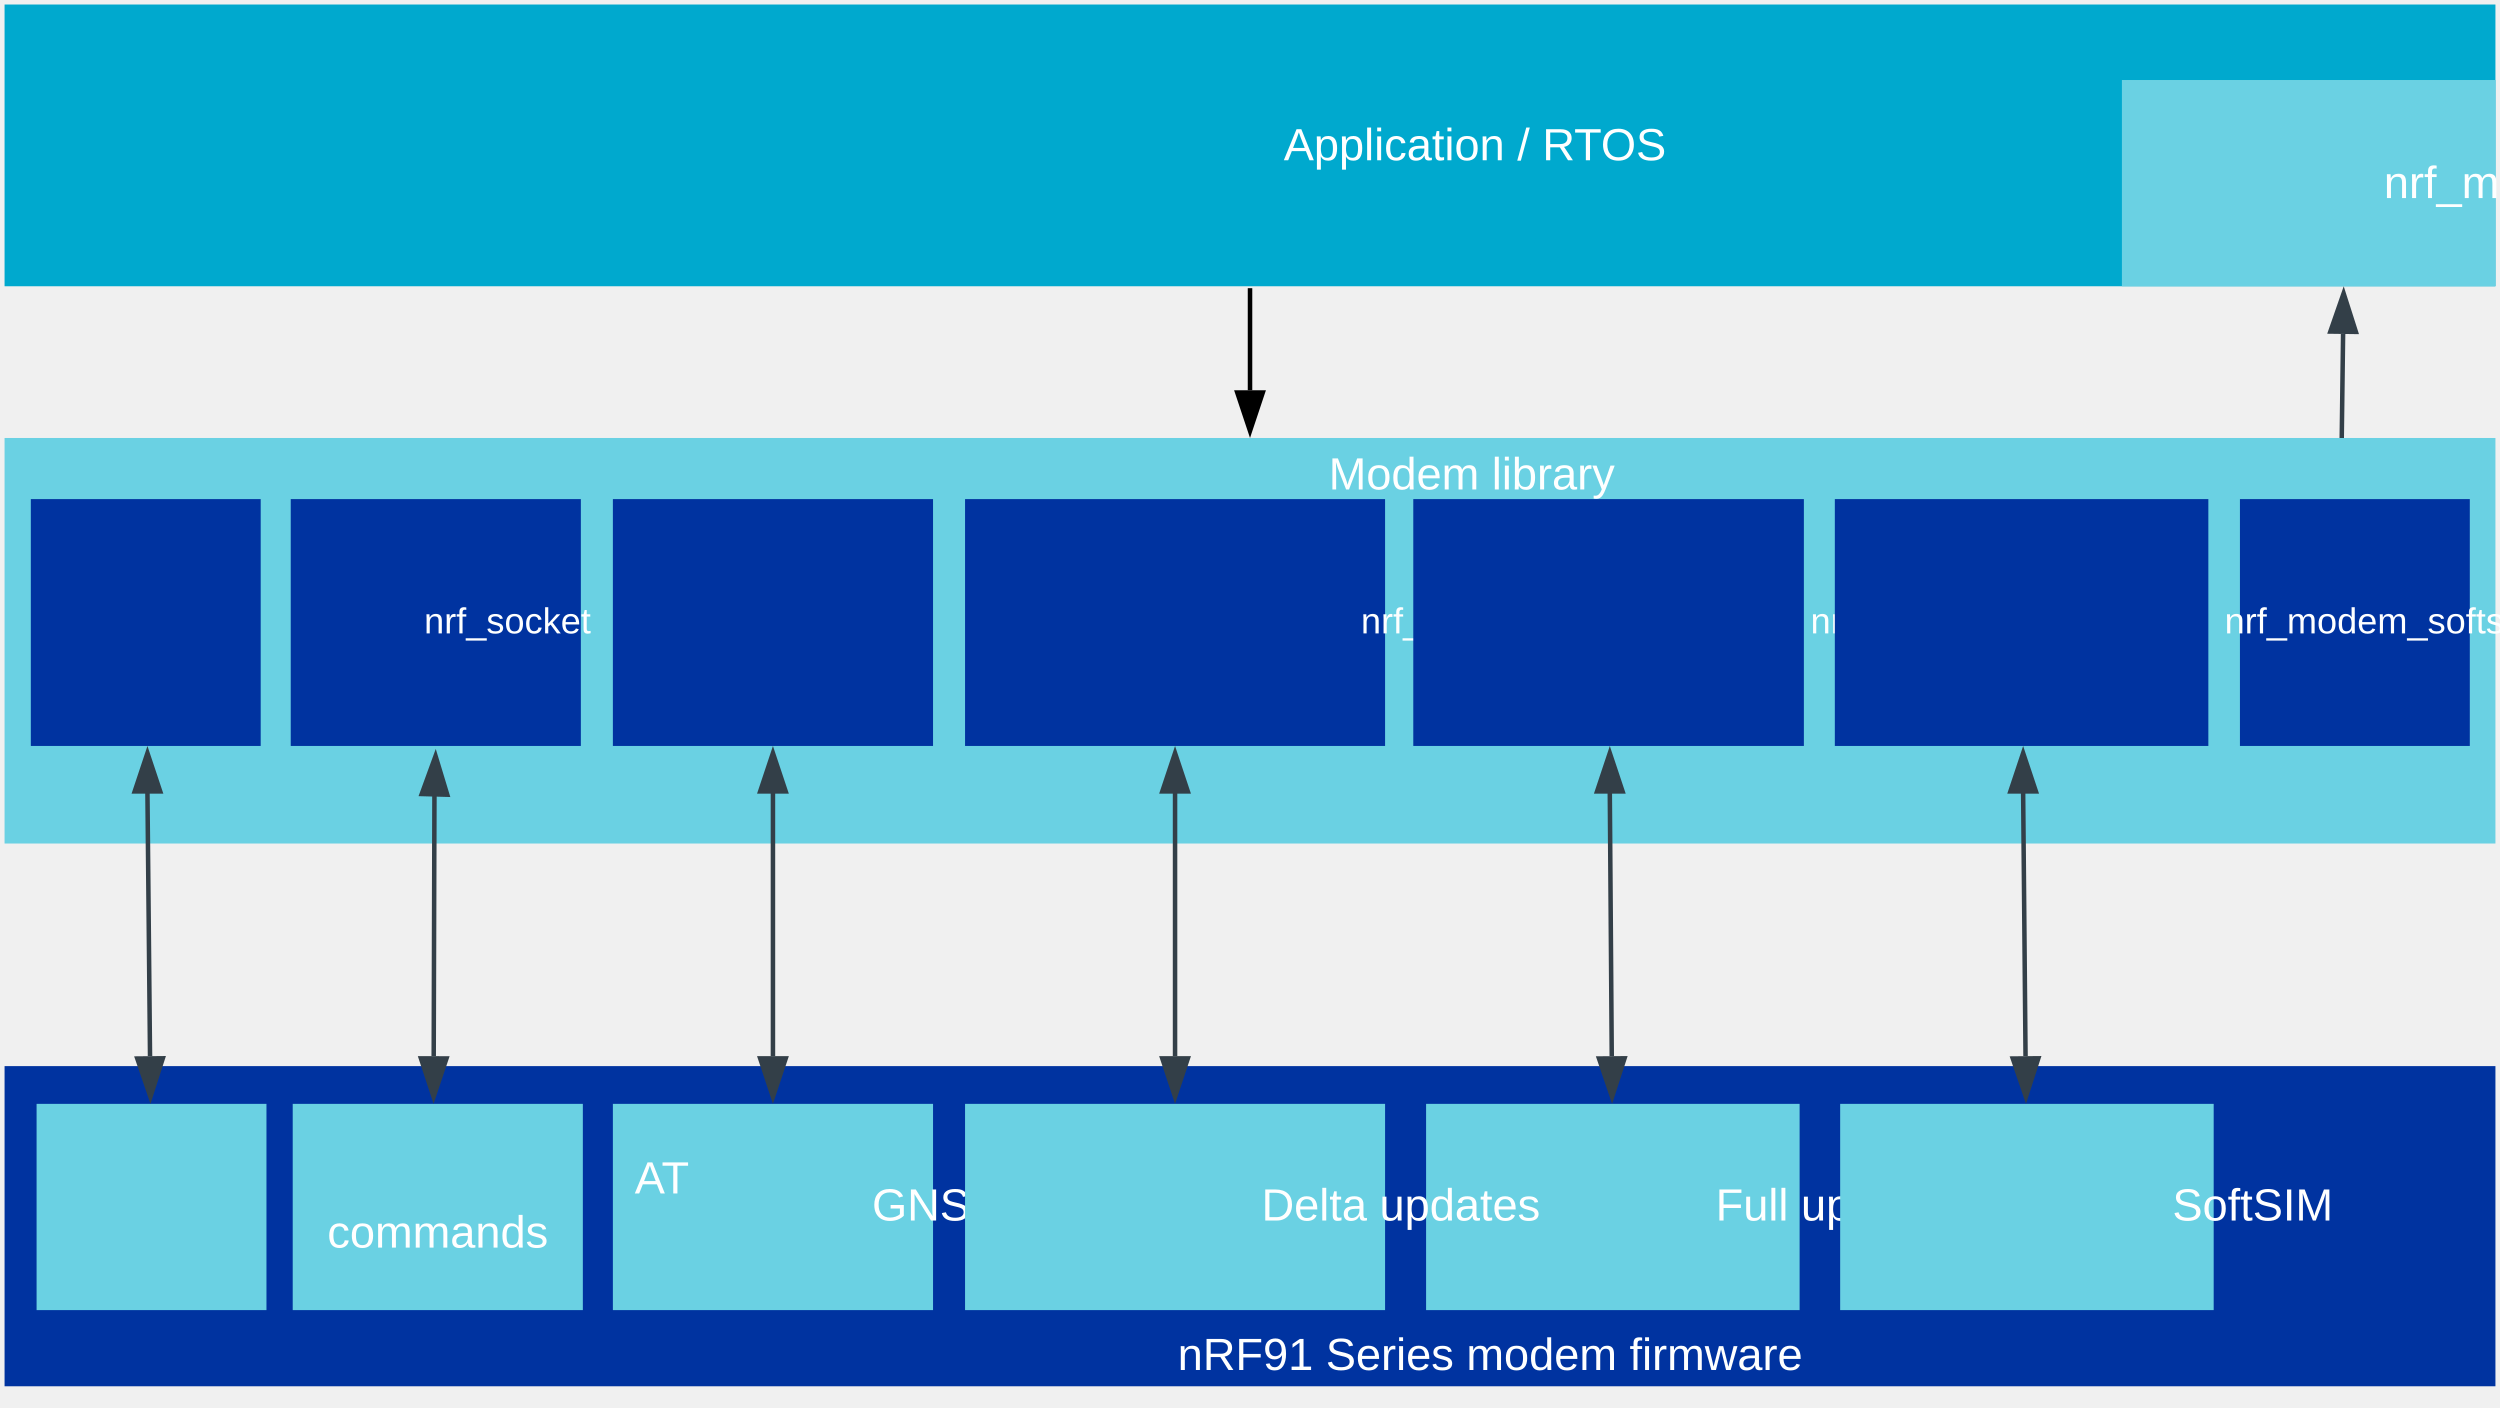
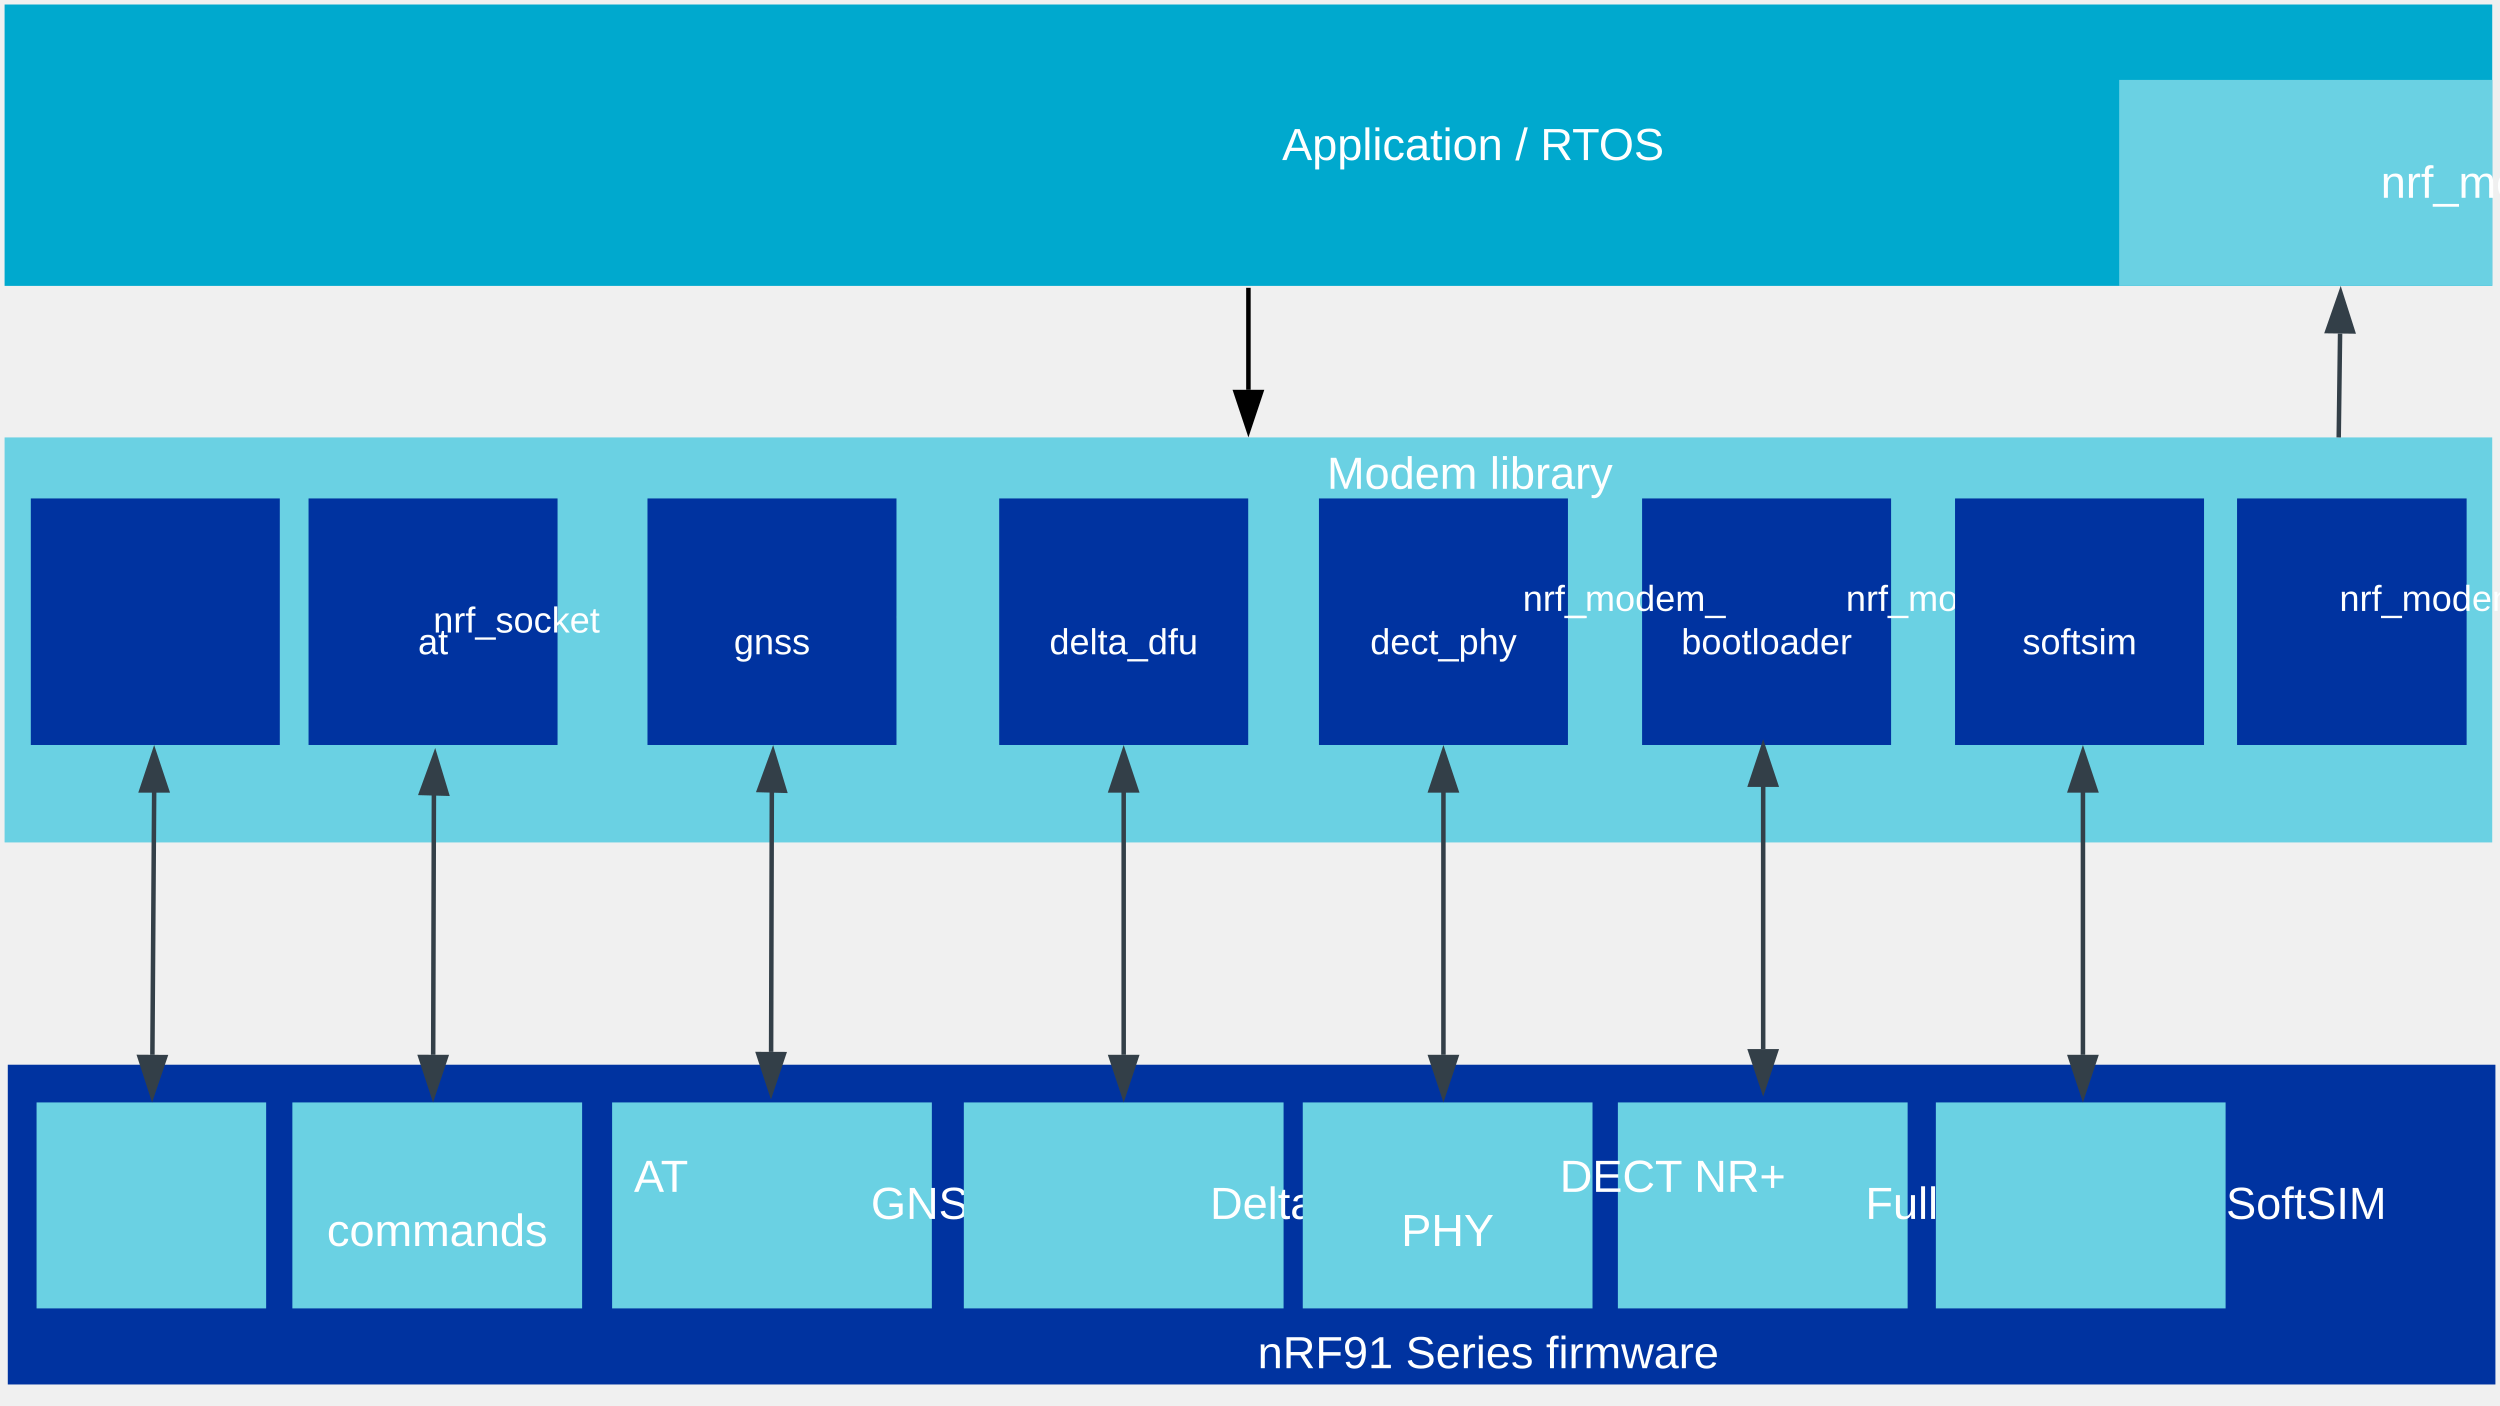
- <svg xmlns="http://www.w3.org/2000/svg" xmlns:ns1="http://schemas.microsoft.com/visio/2003/SVGExtensions/" xmlns:xlink="http://www.w3.org/1999/xlink" width="7.685in" height="4.326in" viewBox="0 0 553.339 311.496" xml:space="preserve" color-interpolation-filters="sRGB" class="st18">
+ <svg xmlns="http://www.w3.org/2000/svg" xmlns:ns1="http://schemas.microsoft.com/visio/2003/SVGExtensions/" xmlns:xlink="http://www.w3.org/1999/xlink" width="7.695in" height="4.326in" viewBox="0 0 554.047 311.496" xml:space="preserve" color-interpolation-filters="sRGB" class="st18">
  <ns1:documentProperties ns1:langID="1035" ns1:viewMarkup="false" />
  <style type="text/css">
	
		.st1 {fill:#0033a0;stroke:none;stroke-width:1}
		.st2 {fill:#6ad1e3;stroke:none;stroke-width:1}
		.st3 {fill:#00a9ce;stroke:none;stroke-width:1}
		.st4 {fill:#feffff;font-family:Arial;font-size:0.833em}
		.st5 {fill:#feffff;font-family:Arial;font-size:0.667em}
- 		.st6 {marker-end:url(#mrkr13-35);stroke:#000000;stroke-linecap:butt;stroke-width:1}
- 		.st7 {fill:#000000;fill-opacity:1;stroke:#000000;stroke-opacity:1;stroke-width:0.284}
- 		.st8 {fill:none;marker-end:url(#mrkr13-39);stroke:none;stroke-width:1}
- 		.st9 {fill:#feffff;fill-opacity:1;stroke:#feffff;stroke-opacity:1;stroke-width:0.284}
- 		.st10 {fill:#00a9ce;font-family:Arial;font-size:0.917em}
- 		.st11 {fill:#ffffff;font-family:Arial;font-size:0.833em}
- 		.st12 {font-size:1em}
- 		.st13 {marker-end:url(#mrkr13-59);marker-start:url(#mrkr13-57);stroke:#333f48;stroke-linecap:butt;stroke-width:1}
+ 		.st6 {font-size:1em}
+ 		.st7 {marker-end:url(#mrkr13-39);stroke:#000000;stroke-linecap:butt;stroke-width:1}
+ 		.st8 {fill:#000000;fill-opacity:1;stroke:#000000;stroke-opacity:1;stroke-width:0.284}
+ 		.st9 {fill:none;marker-end:url(#mrkr13-43);stroke:none;stroke-width:1}
+ 		.st10 {fill:#feffff;fill-opacity:1;stroke:#feffff;stroke-opacity:1;stroke-width:0.284}
+ 		.st11 {fill:#00a9ce;font-family:Arial;font-size:0.917em}
+ 		.st12 {fill:#ffffff;font-family:Arial;font-size:0.833em}
+ 		.st13 {marker-end:url(#mrkr13-63);marker-start:url(#mrkr13-61);stroke:#333f48;stroke-linecap:butt;stroke-width:1}
		.st14 {fill:#333f48;fill-opacity:1;stroke:#333f48;stroke-opacity:1;stroke-width:0.284}
		.st15 {fill:none;stroke:none;stroke-width:1}
- 		.st16 {marker-end:url(#mrkr13-59);stroke:#333f48;stroke-linecap:butt;stroke-width:1}
+ 		.st16 {marker-end:url(#mrkr13-63);stroke:#333f48;stroke-linecap:butt;stroke-width:1}
		.st17 {fill:none;stroke:none;stroke-width:0.5}
		.st18 {fill:none;fill-rule:evenodd;font-size:12px;overflow:visible;stroke-linecap:square;stroke-miterlimit:3}
	
	</style>
  <defs id="Markers">
    <g id="lend13">
      <path d="M 3 1 L 0 0 L 3 -1 L 3 1 " style="stroke:none" />
    </g>
-     <marker id="mrkr13-35" class="st7" ns1:arrowType="13" ns1:arrowSize="2" ns1:setback="10.56" refX="-10.56" orient="auto" markerUnits="strokeWidth" overflow="visible">
+     <marker id="mrkr13-39" class="st8" ns1:arrowType="13" ns1:arrowSize="2" ns1:setback="10.56" refX="-10.56" orient="auto" markerUnits="strokeWidth" overflow="visible">
      <use xlink:href="#lend13" transform="scale(-3.52,-3.52) " />
    </marker>
-     <marker id="mrkr13-39" class="st9" ns1:arrowType="13" ns1:arrowSize="2" ns1:setback="10.56" refX="-10.56" orient="auto" markerUnits="strokeWidth" overflow="visible">
+     <marker id="mrkr13-43" class="st10" ns1:arrowType="13" ns1:arrowSize="2" ns1:setback="10.56" refX="-10.56" orient="auto" markerUnits="strokeWidth" overflow="visible">
      <use xlink:href="#lend13" transform="scale(-3.52,-3.52) " />
    </marker>
-     <marker id="mrkr13-57" class="st14" ns1:arrowType="13" ns1:arrowSize="2" ns1:setback="10.2" refX="10.2" orient="auto" markerUnits="strokeWidth" overflow="visible">
+     <marker id="mrkr13-61" class="st14" ns1:arrowType="13" ns1:arrowSize="2" ns1:setback="10.2" refX="10.2" orient="auto" markerUnits="strokeWidth" overflow="visible">
      <use xlink:href="#lend13" transform="scale(3.52) " />
    </marker>
-     <marker id="mrkr13-59" class="st14" ns1:arrowType="13" ns1:arrowSize="2" ns1:setback="10.56" refX="-10.56" orient="auto" markerUnits="strokeWidth" overflow="visible">
+     <marker id="mrkr13-63" class="st14" ns1:arrowType="13" ns1:arrowSize="2" ns1:setback="10.56" refX="-10.56" orient="auto" markerUnits="strokeWidth" overflow="visible">
      <use xlink:href="#lend13" transform="scale(-3.52,-3.52) " />
    </marker>
  </defs>
  <g ns1:mID="0" ns1:index="1" ns1:groupContext="foregroundPage">
    <ns1:pageProperties ns1:drawingScale="0.0393701" ns1:pageScale="0.0393701" ns1:drawingUnits="24" ns1:shadowOffsetX="8.50394" ns1:shadowOffsetY="-8.50394" />
    <ns1:layer ns1:name="Connector" ns1:index="0" />
-     <g id="shape23-1" ns1:mID="23" ns1:groupContext="shape" transform="translate(1,-4.65099)">
+     <g id="shape23-1" ns1:mID="23" ns1:groupContext="shape" transform="translate(1.70866,-4.65099)">
      <ns1:textBlock ns1:margins="rect(4,4,4,4)" />
      <rect x="0" y="240.63" width="551.339" height="70.866" class="st1" />
    </g>
    <g id="shape65-3" ns1:mID="65" ns1:groupContext="shape" transform="translate(1,-124.786)">
      <rect x="0" y="221.732" width="551.339" height="89.764" class="st2" />
    </g>
    <g id="shape94-5" ns1:mID="94" ns1:groupContext="shape" transform="translate(1,-248.134)">
      <ns1:textBlock ns1:margins="rect(4,4,4,4)" />
      <ns1:textRect cx="275.669" cy="280.315" width="551.34" height="62.362" />
      <rect x="0" y="249.134" width="551.339" height="62.362" class="st3" />
      <text x="233.15" y="283.61" class="st4" ns1:langID="1035">
        <ns1:paragraph ns1:horizAlign="1" ns1:bulletSize="0.166667" />
        <ns1:tabList />Application / RTOS</text>
    </g>
-     <g id="shape97-8" ns1:mID="97" ns1:groupContext="shape" transform="translate(64.3408,-146.383)">
-       <ns1:textBlock ns1:margins="rect(4,4,4,4)" />
-       <ns1:textRect cx="32.109" cy="284.176" width="64.22" height="54.64" />
-       <rect x="0" y="256.856" width="64.218" height="54.64" class="st1" />
-       <text x="6.32" y="286.58" class="st5" ns1:langID="1035">
-         <ns1:paragraph ns1:horizAlign="1" />
-         <ns1:tabList />
-         <ns1:newlineChar />
-         <ns1:newlineChar />nrf_modem_at<ns1:newlineChar />
-         <ns1:newlineChar />
-       </text>
-     </g>
-     <g id="shape98-11" ns1:mID="98" ns1:groupContext="shape" transform="translate(135.646,-146.383)">
-       <ns1:textBlock ns1:margins="rect(4,4,4,4)" />
-       <ns1:textRect cx="35.433" cy="284.176" width="70.87" height="54.64" />
-       <rect x="0" y="256.856" width="70.866" height="54.64" class="st1" />
-       <text x="4.53" y="286.58" class="st5" ns1:langID="1035">
-         <ns1:paragraph ns1:horizAlign="1" />
-         <ns1:tabList />
-         <ns1:newlineChar />
-         <ns1:newlineChar />nrf_modem_gnss<ns1:newlineChar />
-         <ns1:newlineChar />
-       </text>
-     </g>
-     <g id="shape99-14" ns1:mID="99" ns1:groupContext="shape" transform="translate(213.598,-146.383)">
-       <ns1:textBlock ns1:margins="rect(4,4,4,4)" />
-       <ns1:textRect cx="46.485" cy="284.176" width="92.97" height="54.64" />
-       <rect x="0" y="256.856" width="92.97" height="54.64" class="st1" />
-       <text x="7.57" y="286.58" class="st5" ns1:langID="1035">
-         <ns1:paragraph ns1:horizAlign="1" />
-         <ns1:tabList />
-         <ns1:newlineChar />
-         <ns1:newlineChar />nrf_modem_delta_dfu<ns1:newlineChar />
-         <ns1:newlineChar />
-       </text>
-     </g>
-     <g id="shape100-17" ns1:mID="100" ns1:groupContext="shape" transform="translate(495.787,-146.383)">
+     <g id="shape97-8" ns1:mID="97" ns1:groupContext="shape" transform="translate(68.3669,-146.383)">
+       <ns1:textBlock ns1:margins="rect(4,4,4,4)" />
+       <ns1:textRect cx="27.594" cy="284.176" width="55.19" height="54.64" />
+       <rect x="0" y="256.856" width="55.187" height="54.64" class="st1" />
+       <text x="5.14" y="281.78" class="st5" ns1:langID="1035">
+         <ns1:paragraph ns1:horizAlign="1" />
+         <ns1:tabList />
+         <ns1:newlineChar />
+         <ns1:newlineChar />nrf_modem_<tspan x="24.26" dy="1.2em" class="st6">at</tspan>
+         <ns1:newlineChar />
+         <ns1:newlineChar />
+       </text>
+     </g>
+     <g id="shape98-12" ns1:mID="98" ns1:groupContext="shape" transform="translate(143.485,-146.383)">
+       <ns1:textBlock ns1:margins="rect(4,4,4,4)" />
+       <ns1:textRect cx="27.594" cy="284.176" width="55.19" height="54.64" />
+       <rect x="0" y="256.856" width="55.187" height="54.64" class="st1" />
+       <text x="5.14" y="281.78" class="st5" ns1:langID="1035">
+         <ns1:paragraph ns1:horizAlign="1" />
+         <ns1:tabList />
+         <ns1:newlineChar />
+         <ns1:newlineChar />nrf_modem_<tspan x="19.14" dy="1.2em" class="st6">gnss</tspan>
+         <ns1:newlineChar />
+         <ns1:newlineChar />
+       </text>
+     </g>
+     <g id="shape99-16" ns1:mID="99" ns1:groupContext="shape" transform="translate(221.438,-146.383)">
+       <ns1:textBlock ns1:margins="rect(4,4,4,4)" />
+       <ns1:textRect cx="27.594" cy="284.176" width="55.19" height="54.64" />
+       <rect x="0" y="256.856" width="55.187" height="54.64" class="st1" />
+       <text x="5.14" y="281.78" class="st5" ns1:langID="1035">
+         <ns1:paragraph ns1:horizAlign="1" />
+         <ns1:tabList />
+         <ns1:newlineChar />
+         <ns1:newlineChar />nrf_modem_<tspan x="11.13" dy="1.2em" class="st6">delta_dfu</tspan>
+         <ns1:newlineChar />
+         <ns1:newlineChar />
+       </text>
+     </g>
+     <g id="shape100-20" ns1:mID="100" ns1:groupContext="shape" transform="translate(495.787,-146.383)">
      <ns1:textBlock ns1:margins="rect(4,4,4,4)" />
      <ns1:textRect cx="25.441" cy="284.176" width="50.89" height="54.64" />
      <rect x="0" y="256.856" width="50.882" height="54.64" class="st1" />
      <text x="5.21" y="286.58" class="st5" ns1:langID="1035">
        <ns1:paragraph ns1:horizAlign="1" />
        <ns1:tabList />
        <ns1:newlineChar />
        <ns1:newlineChar />nrf_modem<ns1:newlineChar />
        <ns1:newlineChar />
      </text>
    </g>
-     <g id="shape101-20" ns1:mID="101" ns1:groupContext="shape" transform="translate(312.811,-146.383)">
-       <ns1:textBlock ns1:margins="rect(4,4,4,4)" />
-       <ns1:textRect cx="43.228" cy="284.176" width="86.46" height="54.64" />
-       <rect x="0" y="256.856" width="86.457" height="54.64" class="st1" />
-       <text x="7.88" y="286.58" class="st5" ns1:langID="1035">
-         <ns1:paragraph ns1:horizAlign="1" />
-         <ns1:tabList />
-         <ns1:newlineChar />
-         <ns1:newlineChar />nrf_modem_full_dfu<ns1:newlineChar />
-         <ns1:newlineChar />
-       </text>
-     </g>
-     <g id="shape115-23" ns1:mID="115" ns1:groupContext="shape" transform="translate(6.81102,-146.383)">
-       <ns1:textBlock ns1:margins="rect(4,4,4,4)" />
-       <ns1:textRect cx="25.441" cy="284.176" width="50.89" height="54.64" />
-       <rect x="0" y="256.856" width="50.882" height="54.64" class="st1" />
-       <text x="6.99" y="286.58" class="st5" ns1:langID="1044">
+     <g id="shape101-23" ns1:mID="101" ns1:groupContext="shape" transform="translate(363.923,-146.383)">
+       <ns1:textBlock ns1:margins="rect(4,4,4,4)" />
+       <ns1:textRect cx="27.594" cy="284.176" width="55.19" height="54.64" />
+       <rect x="0" y="256.856" width="55.187" height="54.64" class="st1" />
+       <text x="5.14" y="281.78" class="st5" ns1:langID="1044">
+         <ns1:paragraph ns1:horizAlign="1" />
+         <ns1:tabList />nrf_modem_<tspan x="8.69" dy="1.2em" class="st6">bootloader</tspan>
+         <ns1:newlineChar />
+       </text>
+     </g>
+     <g id="shape115-27" ns1:mID="115" ns1:groupContext="shape" transform="translate(6.81102,-146.383)">
+       <ns1:textBlock ns1:margins="rect(4,4,4,4)" />
+       <ns1:textRect cx="27.594" cy="284.176" width="55.19" height="54.64" />
+       <rect x="0" y="256.856" width="55.187" height="54.64" class="st1" />
+       <text x="9.14" y="286.58" class="st5" ns1:langID="1044">
        <ns1:paragraph ns1:horizAlign="1" />
        <ns1:tabList />
        <ns1:newlineChar />
        <ns1:newlineChar />nrf_socket<ns1:newlineChar />
        <ns1:newlineChar />
      </text>
    </g>
-     <g id="shape120-26" ns1:mID="120" ns1:groupContext="shape" transform="translate(469.661,-248.134)">
+     <g id="shape120-30" ns1:mID="120" ns1:groupContext="shape" transform="translate(469.661,-248.134)">
      <ns1:textBlock ns1:margins="rect(4,4,4,4)" />
      <ns1:textRect cx="41.339" cy="288.671" width="82.68" height="45.651" />
      <rect x="0" y="265.845" width="82.677" height="45.651" class="st2" />
      <text x="7.99" y="291.97" class="st4" ns1:langID="1035">
        <ns1:paragraph ns1:horizAlign="1" ns1:bulletSize="0.166667" />
        <ns1:tabList />nrf_modem_os</text>
    </g>
-     <g id="group129-29" transform="translate(237.693,-214.55)" ns1:mID="129" ns1:groupContext="group">
-       <g id="shape130-30" ns1:mID="130" ns1:groupContext="shape" ns1:layerMember="0" transform="translate(31.8898,-33.1624)">
-         <path d="M7.09 311.5 L7.09 334.1" class="st6" />
+     <g id="group129-33" transform="translate(237.693,-214.55)" ns1:mID="129" ns1:groupContext="group">
+       <g id="shape130-34" ns1:mID="130" ns1:groupContext="shape" ns1:layerMember="0" transform="translate(31.8898,-33.1624)">
+         <path d="M7.09 311.5 L7.09 334.1" class="st7" />
      </g>
-       <g id="shape131-36" ns1:mID="131" ns1:groupContext="shape" transform="translate(0,-33.1624)">
+       <g id="shape131-40" ns1:mID="131" ns1:groupContext="shape" transform="translate(0,-33.1624)">
        <ns1:textBlock ns1:margins="rect(4,4,4,4)" ns1:tabSpace="42.5197" />
        <ns1:textRect cx="38.976" cy="302.992" width="77.96" height="17.008" />
-         <rect x="0" y="294.488" width="77.953" height="17.008" class="st8" />
-         <text x="27.06" y="306.29" class="st10" ns1:langID="1035">
+         <rect x="0" y="294.488" width="77.953" height="17.008" class="st9" />
+         <text x="27.06" y="306.29" class="st11" ns1:langID="1035">
          <ns1:paragraph ns1:horizAlign="1" />
          <ns1:tabList />Task</text>
      </g>
    </g>
-     <g id="shape135-41" ns1:mID="135" ns1:groupContext="shape" transform="translate(8.08661,-21.5105)">
+     <g id="shape135-45" ns1:mID="135" ns1:groupContext="shape" transform="translate(8.08661,-21.5105)">
      <ns1:textBlock ns1:margins="rect(4,4,4,4)" />
      <ns1:textRect cx="25.441" cy="288.671" width="50.89" height="45.651" />
      <rect x="0" y="265.845" width="50.882" height="45.651" class="st2" />
-       <text x="6.82" y="291.67" class="st11" ns1:langID="1044">
+       <text x="6.82" y="291.67" class="st12" ns1:langID="1044">
        <ns1:paragraph ns1:horizAlign="1" ns1:bulletSize="0.166667" />
        <ns1:tabList />IP Stack</text>
    </g>
-     <g id="shape136-44" ns1:mID="136" ns1:groupContext="shape" transform="translate(135.646,-21.5105)">
+     <g id="shape136-48" ns1:mID="136" ns1:groupContext="shape" transform="translate(135.646,-21.5105)">
      <ns1:textBlock ns1:margins="rect(4,4,4,4)" />
      <ns1:textRect cx="35.433" cy="288.671" width="70.87" height="45.651" />
      <rect x="0" y="265.845" width="70.866" height="45.651" class="st2" />
-       <text x="7.37" y="291.67" class="st11" ns1:langID="1044">
+       <text x="7.37" y="291.67" class="st12" ns1:langID="1044">
        <ns1:paragraph ns1:horizAlign="1" ns1:bulletSize="0.166667" />
        <ns1:tabList />GNSS Stack</text>
    </g>
-     <g id="shape137-47" ns1:mID="137" ns1:groupContext="shape" transform="translate(64.7795,-21.5105)">
-       <ns1:textBlock ns1:margins="rect(4,4,4,4)" />
-       <ns1:textRect cx="32.109" cy="288.671" width="64.22" height="45.651" />
-       <rect x="0" y="265.845" width="64.218" height="45.651" class="st2" />
-       <text x="25.72" y="285.67" class="st11" ns1:langID="1044">
-         <ns1:paragraph ns1:horizAlign="1" ns1:bulletSize="0.166667" />
-         <ns1:tabList />AT <tspan x="7.66" dy="1.2em" class="st12">commands</tspan>
-       </text>
-     </g>
-     <g id="shape181-51" ns1:mID="181" ns1:groupContext="shape" ns1:layerMember="0" transform="translate(178.165,-146.383)">
-       <path d="M-7.09 321.7 L-7.09 322.06 L-7.09 380.16" class="st13" />
-     </g>
-     <g id="shape182-60" ns1:mID="182" ns1:groupContext="shape" ns1:layerMember="0" transform="translate(103.158,-145.736)">
+     <g id="shape137-51" ns1:mID="137" ns1:groupContext="shape" transform="translate(64.7795,-21.5105)">
+       <ns1:textBlock ns1:margins="rect(4,4,4,4)" />
+       <ns1:textRect cx="32.109" cy="288.671" width="64.22" height="45.651" />
+       <rect x="0" y="265.845" width="64.218" height="45.651" class="st2" />
+       <text x="25.72" y="285.67" class="st12" ns1:langID="1044">
+         <ns1:paragraph ns1:horizAlign="1" ns1:bulletSize="0.166667" />
+         <ns1:tabList />AT <tspan x="7.66" dy="1.2em" class="st6">commands</tspan>
+       </text>
+     </g>
+     <g id="shape182-55" ns1:mID="182" ns1:groupContext="shape" ns1:layerMember="0" transform="translate(103.158,-145.736)">
      <path d="M-7 321.7 L-7.01 322.06 L-7.17 379.51" class="st13" />
    </g>
-     <g id="shape184-67" ns1:mID="184" ns1:groupContext="shape" ns1:layerMember="0" transform="translate(267.17,-146.383)">
-       <path d="M-7.09 321.7 L-7.09 322.06 L-7.09 380.16" class="st13" />
-     </g>
-     <g id="shape185-74" ns1:mID="185" ns1:groupContext="shape" ns1:layerMember="0" transform="translate(349.442,-146.383)">
-       <path d="M6.87 321.7 L6.87 322.06 L7.3 380.16" class="st13" />
-     </g>
-     <g id="shape187-81" ns1:mID="187" ns1:groupContext="shape" transform="translate(315.646,-21.5105)">
-       <ns1:textBlock ns1:margins="rect(4,4,4,4)" />
-       <ns1:textRect cx="41.339" cy="288.671" width="82.68" height="45.651" />
-       <rect x="0" y="265.845" width="82.677" height="45.651" class="st2" />
-       <text x="14.1" y="291.67" class="st11" ns1:langID="1044">
+     <g id="shape187-64" ns1:mID="187" ns1:groupContext="shape" transform="translate(358.558,-21.5105)">
+       <ns1:textBlock ns1:margins="rect(4,4,4,4)" />
+       <ns1:textRect cx="32.109" cy="288.671" width="64.22" height="45.651" />
+       <rect x="0" y="265.845" width="64.218" height="45.651" class="st2" />
+       <text x="4.87" y="291.67" class="st12" ns1:langID="1044">
        <ns1:paragraph ns1:horizAlign="1" ns1:bulletSize="0.166667" />
        <ns1:tabList />Full updates</text>
    </g>
-     <g id="shape188-84" ns1:mID="188" ns1:groupContext="shape" transform="translate(213.598,-21.5105)">
-       <ns1:textBlock ns1:margins="rect(4,4,4,4)" />
-       <ns1:textRect cx="46.485" cy="288.671" width="92.97" height="45.651" />
-       <rect x="0" y="265.845" width="92.97" height="45.651" class="st2" />
-       <text x="15.63" y="291.67" class="st11" ns1:langID="1044">
+     <g id="shape188-67" ns1:mID="188" ns1:groupContext="shape" transform="translate(213.598,-21.5105)">
+       <ns1:textBlock ns1:margins="rect(4,4,4,4)" />
+       <ns1:textRect cx="35.433" cy="288.671" width="70.87" height="45.651" />
+       <rect x="0" y="265.845" width="70.866" height="45.651" class="st2" />
+       <text x="4.58" y="291.67" class="st12" ns1:langID="1044">
        <ns1:paragraph ns1:horizAlign="1" ns1:bulletSize="0.166667" />
        <ns1:tabList />Delta updates</text>
    </g>
-     <g id="shape189-87" ns1:mID="189" ns1:groupContext="shape" transform="translate(406.118,-146.383)">
-       <ns1:textBlock ns1:margins="rect(4,4,4,4)" />
-       <ns1:textRect cx="41.339" cy="284.176" width="82.68" height="54.64" />
-       <rect x="0" y="256.856" width="82.677" height="54.64" class="st1" />
-       <text x="6.22" y="286.58" class="st5" ns1:langID="1044">
-         <ns1:paragraph ns1:horizAlign="1" />
-         <ns1:tabList />
-         <ns1:newlineChar />
-         <ns1:newlineChar />nrf_modem_softsim<ns1:newlineChar />
-         <ns1:newlineChar />
-       </text>
-     </g>
-     <g id="shape193-90" ns1:mID="193" ns1:groupContext="shape" transform="translate(188.795,-1)">
+     <g id="shape189-70" ns1:mID="189" ns1:groupContext="shape" transform="translate(433.283,-146.383)">
+       <ns1:textBlock ns1:margins="rect(4,4,4,4)" />
+       <ns1:textRect cx="27.594" cy="284.176" width="55.19" height="54.64" />
+       <rect x="0" y="256.856" width="55.187" height="54.64" class="st1" />
+       <text x="5.14" y="281.78" class="st5" ns1:langID="1044">
+         <ns1:paragraph ns1:horizAlign="1" />
+         <ns1:tabList />
+         <ns1:newlineChar />
+         <ns1:newlineChar />nrf_modem_<tspan x="14.93" dy="1.2em" class="st6">softsim</tspan>
+         <ns1:newlineChar />
+         <ns1:newlineChar />
+       </text>
+     </g>
+     <g id="shape193-74" ns1:mID="193" ns1:groupContext="shape" transform="translate(188.795,-1)">
      <ns1:textBlock ns1:margins="rect(4,4,4,4)" />
      <ns1:textRect cx="91.063" cy="301.241" width="182.13" height="20.511" />
      <rect x="0" y="290.986" width="182.126" height="20.511" class="st15" />
-       <text x="21.88" y="304.24" class="st4" ns1:langID="1044">
-         <ns1:paragraph ns1:horizAlign="1" ns1:bulletSize="0.166667" />
-         <ns1:tabList />nRF91 Series modem firmware</text>
-     </g>
-     <g id="shape195-93" ns1:mID="195" ns1:groupContext="shape" ns1:layerMember="0" transform="translate(511.45,-214.55)">
+       <text x="39.94" y="304.24" class="st4" ns1:langID="1044">
+         <ns1:paragraph ns1:horizAlign="1" ns1:bulletSize="0.166667" />
+         <ns1:tabList />nRF91 Series firmware</text>
+     </g>
+     <g id="shape195-77" ns1:mID="195" ns1:groupContext="shape" ns1:layerMember="0" transform="translate(511.45,-214.55)">
      <path d="M6.87 311.5 L7.17 288.47" class="st16" />
    </g>
-     <g id="shape196-98" ns1:mID="196" ns1:groupContext="shape" transform="translate(407.299,-21.5105)">
-       <ns1:textBlock ns1:margins="rect(4,4,4,4)" />
-       <ns1:textRect cx="41.339" cy="288.671" width="82.68" height="45.651" />
-       <rect x="0" y="265.845" width="82.677" height="45.651" class="st2" />
-       <text x="23.55" y="291.67" class="st11" ns1:langID="1044">
+     <g id="shape196-82" ns1:mID="196" ns1:groupContext="shape" transform="translate(429.031,-21.5105)">
+       <ns1:textBlock ns1:margins="rect(4,4,4,4)" />
+       <ns1:textRect cx="32.109" cy="288.671" width="64.22" height="45.651" />
+       <rect x="0" y="265.845" width="64.218" height="45.651" class="st2" />
+       <text x="14.33" y="291.67" class="st12" ns1:langID="1044">
        <ns1:paragraph ns1:horizAlign="1" ns1:bulletSize="0.166667" />
        <ns1:tabList />SoftSIM</text>
    </g>
-     <g id="shape197-101" ns1:mID="197" ns1:groupContext="shape" ns1:layerMember="0" transform="translate(440.981,-146.383)">
-       <path d="M6.82 321.7 L6.82 322.06 L7.35 380.16" class="st13" />
-     </g>
-     <g id="shape198-108" ns1:mID="198" ns1:groupContext="shape" ns1:layerMember="0" transform="translate(25.8253,-146.383)">
-       <path d="M6.8 321.7 L6.8 322.06 L7.37 380.16" class="st13" />
-     </g>
-     <g id="shape199-115" ns1:mID="199" ns1:groupContext="shape" transform="translate(237.288,-195.656)">
+     <g id="shape198-85" ns1:mID="198" ns1:groupContext="shape" ns1:layerMember="0" transform="translate(41.0375,-146.383)">
+       <path d="M-6.89 321.7 L-6.89 322.06 L-7.28 380.16" class="st13" />
+     </g>
+     <g id="shape199-92" ns1:mID="199" ns1:groupContext="shape" transform="translate(237.288,-195.656)">
      <ns1:textBlock ns1:margins="rect(4,4,4,4)" ns1:tabSpace="42.5197" ns1:verticalAlign="0" />
      <ns1:textRect cx="38.47" cy="301.241" width="76.95" height="20.511" />
      <rect x="0" y="290.986" width="76.94" height="20.511" class="st17" />
      <text x="6.8" y="303.99" class="st4" ns1:langID="1035">
        <ns1:paragraph ns1:horizAlign="1" />
        <ns1:tabList />Modem library</text>
    </g>
+     <g id="shape201-95" ns1:mID="201" ns1:groupContext="shape" transform="translate(292.304,-146.383)">
+       <ns1:textBlock ns1:margins="rect(4,4,4,4)" />
+       <ns1:textRect cx="27.594" cy="284.176" width="55.19" height="54.64" />
+       <rect x="0" y="256.856" width="55.187" height="54.64" class="st1" />
+       <text x="5.14" y="281.78" class="st5" ns1:langID="1044">
+         <ns1:paragraph ns1:horizAlign="1" />
+         <ns1:tabList />nrf_modem_<tspan x="11.36" dy="1.2em" class="st6">dect_phy</tspan>
+       </text>
+     </g>
+     <g id="shape202-99" ns1:mID="202" ns1:groupContext="shape" transform="translate(288.717,-21.5105)">
+       <ns1:textBlock ns1:margins="rect(4,4,4,4)" />
+       <ns1:textRect cx="32.109" cy="288.671" width="64.22" height="45.651" />
+       <rect x="0" y="265.845" width="64.218" height="45.651" class="st2" />
+       <text x="6.97" y="285.67" class="st12" ns1:langID="1044">
+         <ns1:paragraph ns1:horizAlign="1" ns1:bulletSize="0.166667" />
+         <ns1:tabList />DECT NR+ <tspan x="21.83" dy="1.2em" class="st6">PHY</tspan>
+       </text>
+     </g>
+     <g id="shape204-103" ns1:mID="204" ns1:groupContext="shape" ns1:layerMember="0" transform="translate(256.118,-146.383)">
+       <path d="M-7.09 321.7 L-7.09 322.06 L-7.09 380.16" class="st13" />
+     </g>
+     <g id="shape205-110" ns1:mID="205" ns1:groupContext="shape" ns1:layerMember="0" transform="translate(326.984,-146.383)">
+       <path d="M-7.09 321.7 L-7.09 322.06 L-7.09 380.16" class="st13" />
+     </g>
+     <g id="shape206-117" ns1:mID="206" ns1:groupContext="shape" ns1:layerMember="0" transform="translate(397.85,-147.652)">
+       <path d="M-7.09 321.7 L-7.09 322.06 L-7.09 380.16" class="st13" />
+     </g>
+     <g id="shape207-124" ns1:mID="207" ns1:groupContext="shape" ns1:layerMember="0" transform="translate(468.717,-146.383)">
+       <path d="M-7.09 321.7 L-7.09 322.06 L-7.09 380.16" class="st13" />
+     </g>
+     <g id="shape208-131" ns1:mID="208" ns1:groupContext="shape" ns1:layerMember="0" transform="translate(178.054,-146.383)">
+       <path d="M-7 321.7 L-7.01 322.06 L-7.17 379.51" class="st13" />
+     </g>
  </g>
</svg>
